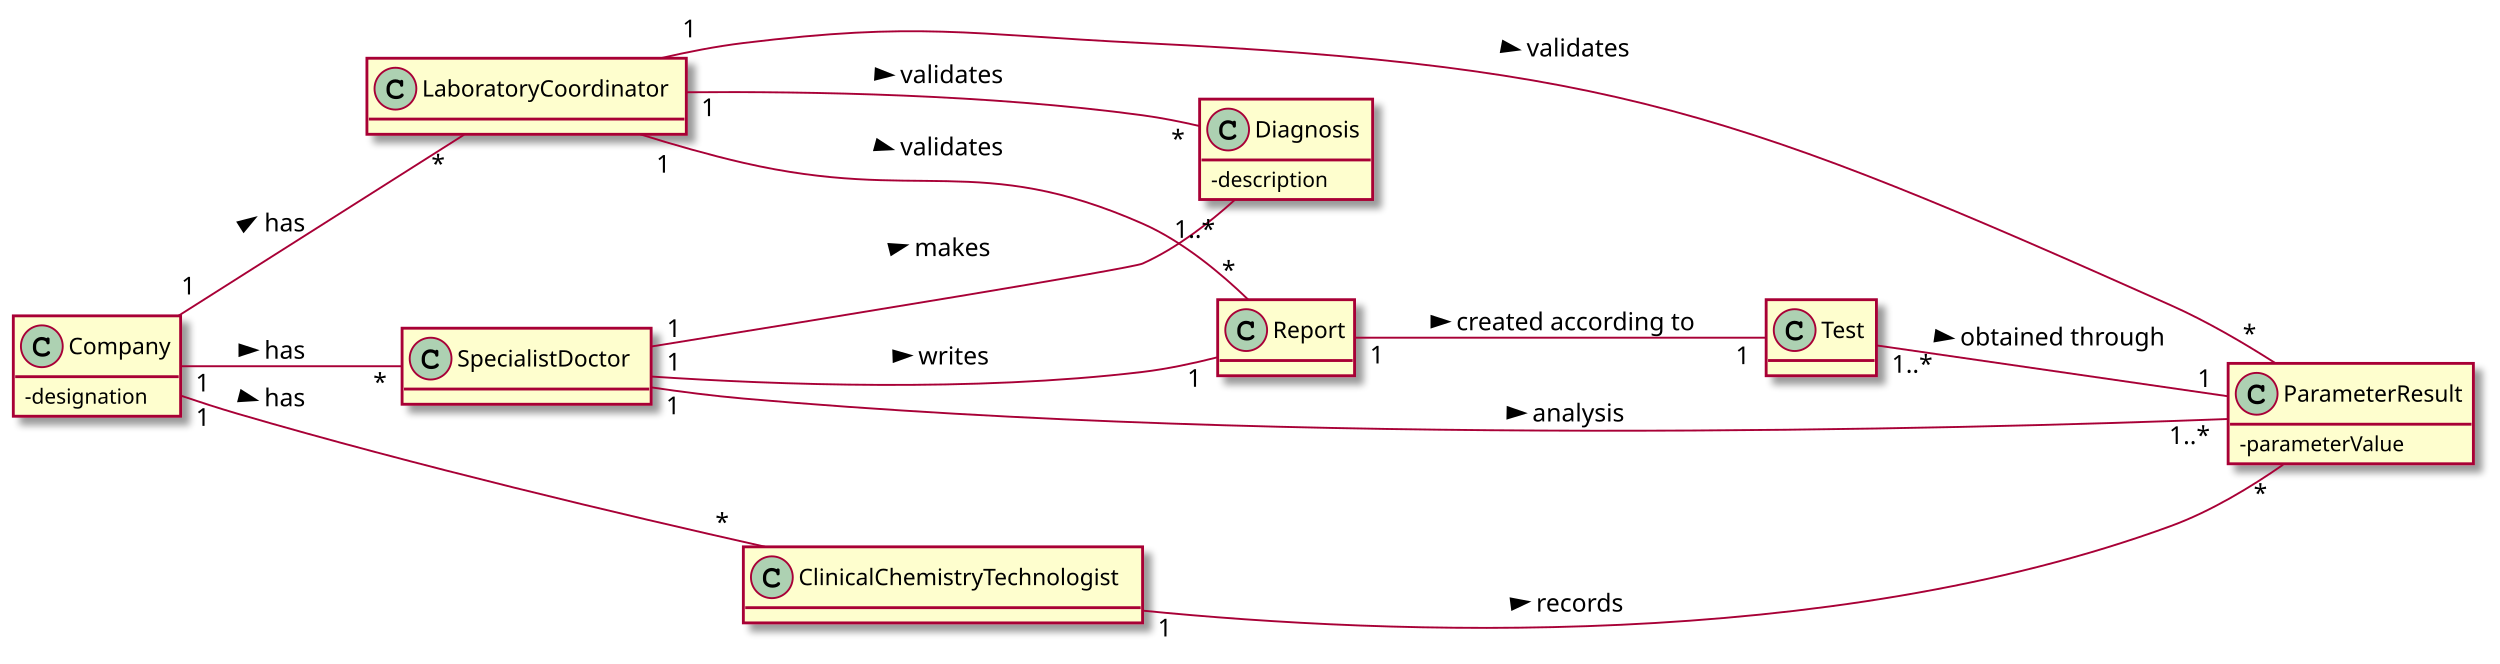
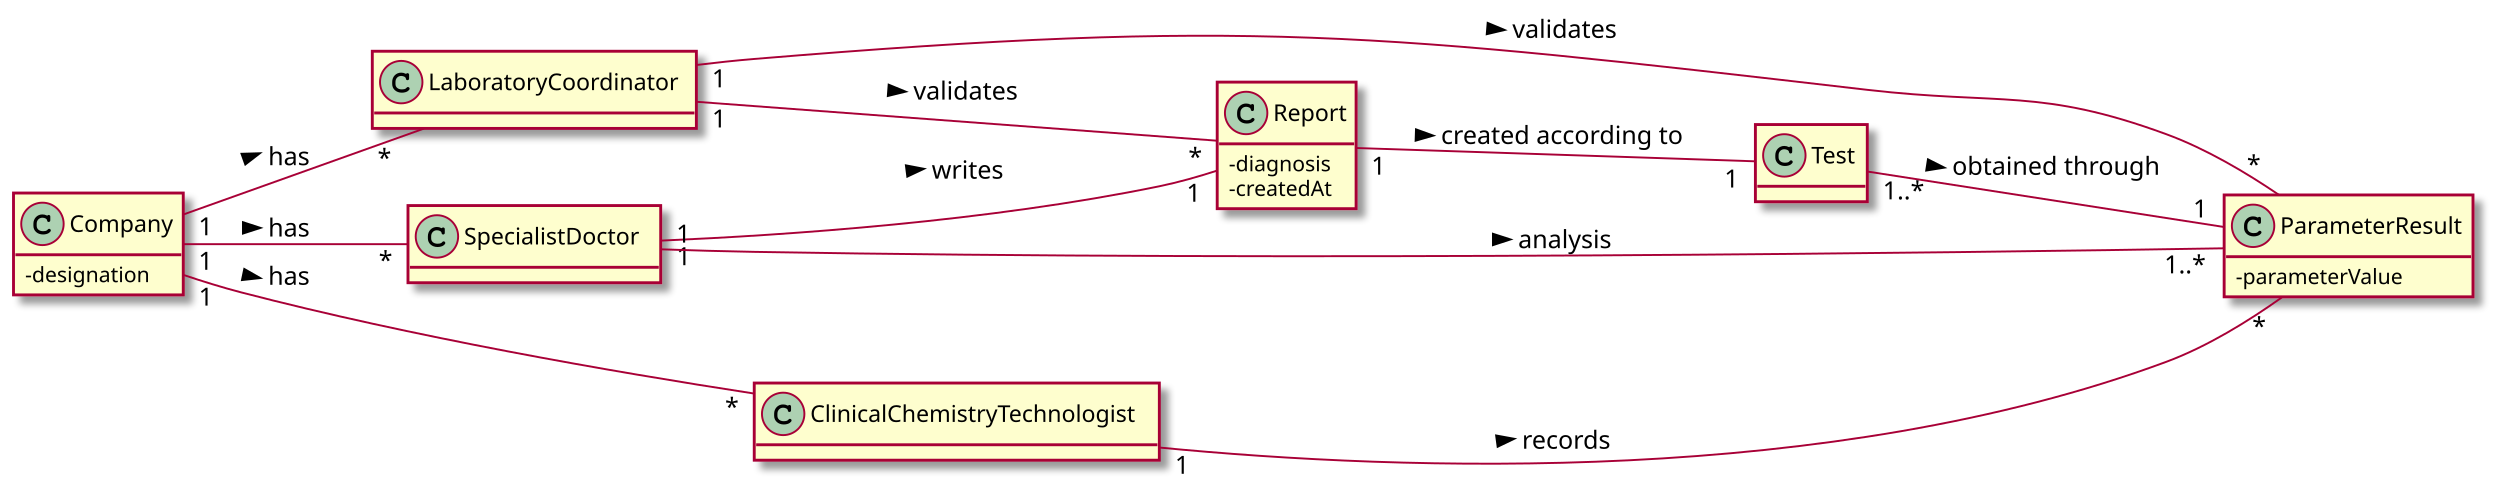
- <svg xmlns="http://www.w3.org/2000/svg" contentScriptType="application/ecmascript" contentStyleType="text/css" height="349px" preserveAspectRatio="none" style="width:1315px;height:349px;background:#FFFFFF;" version="1.1" viewBox="0 0 1315 349" width="1315px" zoomAndPan="magnify">
+ <svg xmlns="http://www.w3.org/2000/svg" contentScriptType="application/ecmascript" contentStyleType="text/css" height="259px" preserveAspectRatio="none" style="width:1296px;height:259px;background:#FFFFFF;" version="1.1" viewBox="0 0 1296 259" width="1296px" zoomAndPan="magnify">
  <defs>
-     <filter height="300%" id="fru148c1rot4i" width="300%" x="-1" y="-1">
+     <filter height="300%" id="f1akfwz79hf56h" width="300%" x="-1" y="-1">
      <feGaussianBlur result="blurOut" stdDeviation="2.0" />
      <feColorMatrix in="blurOut" result="blurOut2" type="matrix" values="0 0 0 0 0 0 0 0 0 0 0 0 0 0 0 0 0 0 .4 0" />
      <feOffset dx="4.0" dy="4.0" in="blurOut2" result="blurOut3" />
      <feBlend in="SourceGraphic" in2="blurOut3" mode="normal" />
    </filter>
  </defs>
  <g>
-     <rect codeLine="6" fill="#FEFECE" filter="url(#fru148c1rot4i)" height="52.805" id="Company" style="stroke:#A80036;stroke-width:1.5;" width="88" x="7" y="166.137" />
-     <ellipse cx="22" cy="182.137" fill="#ADD1B2" rx="11" ry="11" style="stroke:#A80036;stroke-width:1.0;" />
-     <path d="M24.344,177.809 C23.406,177.372 22.812,177.231 21.938,177.231 C19.312,177.231 17.312,179.309 17.312,182.028 L17.312,183.153 C17.312,185.731 19.422,187.622 22.312,187.622 C23.531,187.622 24.688,187.325 25.438,186.778 C26.016,186.372 26.344,185.919 26.344,185.528 C26.344,185.075 25.953,184.684 25.484,184.684 C25.266,184.684 25.062,184.762 24.875,184.95 C24.422,185.434 24.422,185.434 24.234,185.528 C23.812,185.794 23.125,185.919 22.359,185.919 C20.312,185.919 19.016,184.825 19.016,183.122 L19.016,182.028 C19.016,180.247 20.266,178.934 22,178.934 C22.578,178.934 23.188,179.091 23.656,179.341 C24.141,179.622 24.312,179.841 24.406,180.247 C24.469,180.653 24.5,180.778 24.641,180.903 C24.781,181.044 25.016,181.153 25.234,181.153 C25.5,181.153 25.766,181.012 25.938,180.794 C26.047,180.637 26.078,180.45 26.078,180.028 L26.078,178.606 C26.078,178.169 26.062,178.044 25.969,177.887 C25.812,177.622 25.531,177.481 25.234,177.481 C24.938,177.481 24.734,177.575 24.516,177.887 L24.344,177.809 Z " fill="#000000" />
-     <text fill="#000000" font-family="sans-serif" font-size="12" lengthAdjust="spacing" textLength="56" x="36" y="186.292">Company</text>
-     <line style="stroke:#A80036;stroke-width:1.5;" x1="8" x2="94" y1="198.137" y2="198.137" />
-     <text fill="#000000" font-family="sans-serif" font-size="11" lengthAdjust="spacing" textLength="70" x="13" y="212.348">-designation</text>
-     <rect codeLine="10" fill="#FEFECE" filter="url(#fru148c1rot4i)" height="40" id="LaboratoryCoordinator" style="stroke:#A80036;stroke-width:1.5;" width="168" x="193" y="30.637" />
-     <ellipse cx="208" cy="46.638" fill="#ADD1B2" rx="11" ry="11" style="stroke:#A80036;stroke-width:1.0;" />
-     <path d="M210.344,42.309 C209.406,41.872 208.812,41.731 207.938,41.731 C205.312,41.731 203.312,43.809 203.312,46.528 L203.312,47.653 C203.312,50.231 205.422,52.122 208.312,52.122 C209.531,52.122 210.688,51.825 211.438,51.278 C212.016,50.872 212.344,50.419 212.344,50.028 C212.344,49.575 211.953,49.184 211.484,49.184 C211.266,49.184 211.062,49.263 210.875,49.45 C210.422,49.934 210.422,49.934 210.234,50.028 C209.812,50.294 209.125,50.419 208.359,50.419 C206.312,50.419 205.016,49.325 205.016,47.622 L205.016,46.528 C205.016,44.747 206.266,43.434 208,43.434 C208.578,43.434 209.188,43.591 209.656,43.841 C210.141,44.122 210.312,44.341 210.406,44.747 C210.469,45.153 210.5,45.278 210.641,45.403 C210.781,45.544 211.016,45.653 211.234,45.653 C211.5,45.653 211.766,45.513 211.938,45.294 C212.047,45.138 212.078,44.95 212.078,44.528 L212.078,43.106 C212.078,42.669 212.062,42.544 211.969,42.388 C211.812,42.122 211.531,41.981 211.234,41.981 C210.938,41.981 210.734,42.075 210.516,42.388 L210.344,42.309 Z " fill="#000000" />
-     <text fill="#000000" font-family="sans-serif" font-size="12" lengthAdjust="spacing" textLength="136" x="222" y="50.792">LaboratoryCoordinator</text>
-     <line style="stroke:#A80036;stroke-width:1.5;" x1="194" x2="360" y1="62.638" y2="62.638" />
-     <rect codeLine="14" fill="#FEFECE" filter="url(#fru148c1rot4i)" height="40" id="Report" style="stroke:#A80036;stroke-width:1.5;" width="72" x="640.5" y="157.637" />
-     <ellipse cx="655.5" cy="173.637" fill="#ADD1B2" rx="11" ry="11" style="stroke:#A80036;stroke-width:1.0;" />
-     <path d="M657.844,169.309 C656.906,168.872 656.312,168.731 655.438,168.731 C652.812,168.731 650.812,170.809 650.812,173.528 L650.812,174.653 C650.812,177.231 652.922,179.122 655.812,179.122 C657.031,179.122 658.188,178.825 658.938,178.278 C659.516,177.872 659.844,177.419 659.844,177.028 C659.844,176.575 659.453,176.184 658.984,176.184 C658.766,176.184 658.562,176.262 658.375,176.45 C657.922,176.934 657.922,176.934 657.734,177.028 C657.312,177.294 656.625,177.419 655.859,177.419 C653.812,177.419 652.516,176.325 652.516,174.622 L652.516,173.528 C652.516,171.747 653.766,170.434 655.5,170.434 C656.078,170.434 656.688,170.591 657.156,170.841 C657.641,171.122 657.812,171.341 657.906,171.747 C657.969,172.153 658,172.278 658.141,172.403 C658.281,172.544 658.516,172.653 658.734,172.653 C659,172.653 659.266,172.512 659.438,172.294 C659.547,172.137 659.578,171.95 659.578,171.528 L659.578,170.106 C659.578,169.669 659.562,169.544 659.469,169.387 C659.312,169.122 659.031,168.981 658.734,168.981 C658.438,168.981 658.234,169.075 658.016,169.387 L657.844,169.309 Z " fill="#000000" />
-     <text fill="#000000" font-family="sans-serif" font-size="12" lengthAdjust="spacing" textLength="40" x="669.5" y="177.792">Report</text>
-     <line style="stroke:#A80036;stroke-width:1.5;" x1="641.5" x2="711.5" y1="189.637" y2="189.637" />
-     <rect codeLine="18" fill="#FEFECE" filter="url(#fru148c1rot4i)" height="40" id="SpecialistDoctor" style="stroke:#A80036;stroke-width:1.5;" width="131" x="211.5" y="172.637" />
-     <ellipse cx="226.5" cy="188.637" fill="#ADD1B2" rx="11" ry="11" style="stroke:#A80036;stroke-width:1.0;" />
-     <path d="M228.844,184.309 C227.906,183.872 227.312,183.731 226.438,183.731 C223.812,183.731 221.812,185.809 221.812,188.528 L221.812,189.653 C221.812,192.231 223.922,194.122 226.812,194.122 C228.031,194.122 229.188,193.825 229.938,193.278 C230.516,192.872 230.844,192.419 230.844,192.028 C230.844,191.575 230.453,191.184 229.984,191.184 C229.766,191.184 229.562,191.262 229.375,191.45 C228.922,191.934 228.922,191.934 228.734,192.028 C228.312,192.294 227.625,192.419 226.859,192.419 C224.812,192.419 223.516,191.325 223.516,189.622 L223.516,188.528 C223.516,186.747 224.766,185.434 226.5,185.434 C227.078,185.434 227.688,185.591 228.156,185.841 C228.641,186.122 228.812,186.341 228.906,186.747 C228.969,187.153 229,187.278 229.141,187.403 C229.281,187.544 229.516,187.653 229.734,187.653 C230,187.653 230.266,187.512 230.438,187.294 C230.547,187.137 230.578,186.95 230.578,186.528 L230.578,185.106 C230.578,184.669 230.562,184.544 230.469,184.387 C230.312,184.122 230.031,183.981 229.734,183.981 C229.438,183.981 229.234,184.075 229.016,184.387 L228.844,184.309 Z " fill="#000000" />
-     <text fill="#000000" font-family="sans-serif" font-size="12" lengthAdjust="spacing" textLength="99" x="240.5" y="192.792">SpecialistDoctor</text>
-     <line style="stroke:#A80036;stroke-width:1.5;" x1="212.5" x2="341.5" y1="204.637" y2="204.637" />
-     <rect codeLine="22" fill="#FEFECE" filter="url(#fru148c1rot4i)" height="52.805" id="Diagnosis" style="stroke:#A80036;stroke-width:1.5;" width="91" x="631" y="52.138" />
-     <ellipse cx="646" cy="68.138" fill="#ADD1B2" rx="11" ry="11" style="stroke:#A80036;stroke-width:1.0;" />
-     <path d="M648.344,63.809 C647.406,63.372 646.812,63.231 645.938,63.231 C643.312,63.231 641.312,65.309 641.312,68.028 L641.312,69.153 C641.312,71.731 643.422,73.622 646.312,73.622 C647.531,73.622 648.688,73.325 649.438,72.778 C650.016,72.372 650.344,71.919 650.344,71.528 C650.344,71.075 649.953,70.684 649.484,70.684 C649.266,70.684 649.062,70.763 648.875,70.95 C648.422,71.434 648.422,71.434 648.234,71.528 C647.812,71.794 647.125,71.919 646.359,71.919 C644.312,71.919 643.016,70.825 643.016,69.122 L643.016,68.028 C643.016,66.247 644.266,64.934 646,64.934 C646.578,64.934 647.188,65.091 647.656,65.341 C648.141,65.622 648.312,65.841 648.406,66.247 C648.469,66.653 648.5,66.778 648.641,66.903 C648.781,67.044 649.016,67.153 649.234,67.153 C649.5,67.153 649.766,67.013 649.938,66.794 C650.047,66.638 650.078,66.45 650.078,66.028 L650.078,64.606 C650.078,64.169 650.062,64.044 649.969,63.888 C649.812,63.622 649.531,63.481 649.234,63.481 C648.938,63.481 648.734,63.575 648.516,63.888 L648.344,63.809 Z " fill="#000000" />
-     <text fill="#000000" font-family="sans-serif" font-size="12" lengthAdjust="spacing" textLength="59" x="660" y="72.292">Diagnosis</text>
-     <line style="stroke:#A80036;stroke-width:1.5;" x1="632" x2="721" y1="84.138" y2="84.138" />
-     <text fill="#000000" font-family="sans-serif" font-size="11" lengthAdjust="spacing" textLength="66" x="637" y="98.348">-description</text>
-     <rect codeLine="26" fill="#FEFECE" filter="url(#fru148c1rot4i)" height="52.805" id="ParameterResult" style="stroke:#A80036;stroke-width:1.5;" width="129" x="1172" y="191.137" />
-     <ellipse cx="1187" cy="207.137" fill="#ADD1B2" rx="11" ry="11" style="stroke:#A80036;stroke-width:1.0;" />
-     <path d="M1189.344,202.809 C1188.406,202.372 1187.812,202.231 1186.938,202.231 C1184.312,202.231 1182.312,204.309 1182.312,207.028 L1182.312,208.153 C1182.312,210.731 1184.422,212.622 1187.312,212.622 C1188.531,212.622 1189.688,212.325 1190.438,211.778 C1191.016,211.372 1191.344,210.919 1191.344,210.528 C1191.344,210.075 1190.953,209.684 1190.484,209.684 C1190.266,209.684 1190.062,209.762 1189.875,209.95 C1189.422,210.434 1189.422,210.434 1189.234,210.528 C1188.812,210.794 1188.125,210.919 1187.359,210.919 C1185.312,210.919 1184.016,209.825 1184.016,208.122 L1184.016,207.028 C1184.016,205.247 1185.266,203.934 1187,203.934 C1187.578,203.934 1188.188,204.091 1188.656,204.341 C1189.141,204.622 1189.312,204.841 1189.406,205.247 C1189.469,205.653 1189.5,205.778 1189.641,205.903 C1189.781,206.044 1190.016,206.153 1190.234,206.153 C1190.5,206.153 1190.766,206.012 1190.938,205.794 C1191.047,205.637 1191.078,205.45 1191.078,205.028 L1191.078,203.606 C1191.078,203.169 1191.062,203.044 1190.969,202.887 C1190.812,202.622 1190.531,202.481 1190.234,202.481 C1189.938,202.481 1189.734,202.575 1189.516,202.887 L1189.344,202.809 Z " fill="#000000" />
-     <text fill="#000000" font-family="sans-serif" font-size="12" lengthAdjust="spacing" textLength="97" x="1201" y="211.292">ParameterResult</text>
-     <line style="stroke:#A80036;stroke-width:1.5;" x1="1173" x2="1300" y1="223.137" y2="223.137" />
-     <text fill="#000000" font-family="sans-serif" font-size="11" lengthAdjust="spacing" textLength="97" x="1178" y="237.348">-parameterValue</text>
-     <rect codeLine="31" fill="#FEFECE" filter="url(#fru148c1rot4i)" height="40" id="ClinicalChemistryTechnologist" style="stroke:#A80036;stroke-width:1.5;" width="210" x="391" y="287.637" />
-     <ellipse cx="406" cy="303.637" fill="#ADD1B2" rx="11" ry="11" style="stroke:#A80036;stroke-width:1.0;" />
-     <path d="M408.344,299.309 C407.406,298.871 406.812,298.731 405.938,298.731 C403.312,298.731 401.312,300.809 401.312,303.528 L401.312,304.653 C401.312,307.231 403.422,309.121 406.312,309.121 C407.531,309.121 408.688,308.825 409.438,308.278 C410.016,307.871 410.344,307.418 410.344,307.028 C410.344,306.575 409.953,306.184 409.484,306.184 C409.266,306.184 409.062,306.262 408.875,306.45 C408.422,306.934 408.422,306.934 408.234,307.028 C407.812,307.293 407.125,307.418 406.359,307.418 C404.312,307.418 403.016,306.325 403.016,304.621 L403.016,303.528 C403.016,301.746 404.266,300.434 406,300.434 C406.578,300.434 407.188,300.59 407.656,300.84 C408.141,301.121 408.312,301.34 408.406,301.746 C408.469,302.153 408.5,302.278 408.641,302.403 C408.781,302.543 409.016,302.653 409.234,302.653 C409.5,302.653 409.766,302.512 409.938,302.293 C410.047,302.137 410.078,301.95 410.078,301.528 L410.078,300.106 C410.078,299.668 410.062,299.543 409.969,299.387 C409.812,299.121 409.531,298.981 409.234,298.981 C408.938,298.981 408.734,299.075 408.516,299.387 L408.344,299.309 Z " fill="#000000" />
-     <text fill="#000000" font-family="sans-serif" font-size="12" lengthAdjust="spacing" textLength="178" x="420" y="307.791">ClinicalChemistryTechnologist</text>
-     <line style="stroke:#A80036;stroke-width:1.5;" x1="392" x2="600" y1="319.637" y2="319.637" />
-     <rect codeLine="35" fill="#FEFECE" filter="url(#fru148c1rot4i)" height="40" id="Test" style="stroke:#A80036;stroke-width:1.5;" width="58" x="929" y="157.637" />
-     <ellipse cx="944" cy="173.637" fill="#ADD1B2" rx="11" ry="11" style="stroke:#A80036;stroke-width:1.0;" />
-     <path d="M946.344,169.309 C945.406,168.872 944.812,168.731 943.938,168.731 C941.312,168.731 939.312,170.809 939.312,173.528 L939.312,174.653 C939.312,177.231 941.422,179.122 944.312,179.122 C945.531,179.122 946.688,178.825 947.438,178.278 C948.016,177.872 948.344,177.419 948.344,177.028 C948.344,176.575 947.953,176.184 947.484,176.184 C947.266,176.184 947.062,176.262 946.875,176.45 C946.422,176.934 946.422,176.934 946.234,177.028 C945.812,177.294 945.125,177.419 944.359,177.419 C942.312,177.419 941.016,176.325 941.016,174.622 L941.016,173.528 C941.016,171.747 942.266,170.434 944,170.434 C944.578,170.434 945.188,170.591 945.656,170.841 C946.141,171.122 946.312,171.341 946.406,171.747 C946.469,172.153 946.5,172.278 946.641,172.403 C946.781,172.544 947.016,172.653 947.234,172.653 C947.5,172.653 947.766,172.512 947.938,172.294 C948.047,172.137 948.078,171.95 948.078,171.528 L948.078,170.106 C948.078,169.669 948.062,169.544 947.969,169.387 C947.812,169.122 947.531,168.981 947.234,168.981 C946.938,168.981 946.734,169.075 946.516,169.387 L946.344,169.309 Z " fill="#000000" />
-     <text fill="#000000" font-family="sans-serif" font-size="12" lengthAdjust="spacing" textLength="26" x="958" y="177.792">Test</text>
-     <line style="stroke:#A80036;stroke-width:1.5;" x1="930" x2="986" y1="189.637" y2="189.637" />
-     <path codeLine="41" d="M93.87,166.095 C137.43,138.481 204.673,95.853 244.111,70.853 " fill="none" id="Company-LaboratoryCoordinator" style="stroke:#A80036;stroke-width:1.0;" />
-     <polygon fill="#000000" points="134.223,114.527,125.01,116.888,128.157,121.852,134.223,114.527" style="stroke:#000000;stroke-width:1.0;" />
-     <text fill="#000000" font-family="sans-serif" font-size="13" lengthAdjust="spacing" textLength="23" x="139" y="121.704">has</text>
-     <text fill="#000000" font-family="sans-serif" font-size="13" lengthAdjust="spacing" textLength="8" x="95.344" y="154.903">1</text>
-     <text fill="#000000" font-family="sans-serif" font-size="13" lengthAdjust="spacing" textLength="7" x="226.877" y="90.733">*</text>
-     <path codeLine="42" d="M95.189,192.637 C128.117,192.637 173.999,192.637 211.304,192.637 " fill="none" id="Company-SpecialistDoctor" style="stroke:#A80036;stroke-width:1.0;" />
-     <polygon fill="#000000" points="135,184.204,125.955,181.265,125.955,187.143,135,184.204" style="stroke:#000000;stroke-width:1.0;" />
-     <text fill="#000000" font-family="sans-serif" font-size="13" lengthAdjust="spacing" textLength="23" x="139" y="188.704">has</text>
-     <text fill="#000000" font-family="sans-serif" font-size="13" lengthAdjust="spacing" textLength="8" x="102.87" y="205.926">1</text>
-     <text fill="#000000" font-family="sans-serif" font-size="13" lengthAdjust="spacing" textLength="7" x="196.303" y="205.579">*</text>
-     <path codeLine="43" d="M95.025,208.101 C104.824,211.418 115.228,214.781 125,217.637 C218.597,244.986 327.169,270.697 402.387,287.579 " fill="none" id="Company-ClinicalChemistryTechnologist" style="stroke:#A80036;stroke-width:1.0;" />
-     <polygon fill="#000000" points="134.841,210.456,126.82,205.346,125.348,211.036,134.841,210.456" style="stroke:#000000;stroke-width:1.0;" />
-     <text fill="#000000" font-family="sans-serif" font-size="13" lengthAdjust="spacing" textLength="23" x="139" y="213.704">has</text>
-     <text fill="#000000" font-family="sans-serif" font-size="13" lengthAdjust="spacing" textLength="8" x="102.979" y="223.998">1</text>
-     <text fill="#000000" font-family="sans-serif" font-size="13" lengthAdjust="spacing" textLength="7" x="376.268" y="279.233">*</text>
-     <path codeLine="44" d="M342.612,198.062 C408.006,202.423 511.904,206.248 601,195.637 C613.949,194.095 627.901,191.095 640.191,187.982 " fill="none" id="SpecialistDoctor-Report" style="stroke:#A80036;stroke-width:1.0;" />
-     <polygon fill="#000000" points="478.997,187.035,469.858,184.404,470.057,190.278,478.997,187.035" style="stroke:#000000;stroke-width:1.0;" />
-     <text fill="#000000" font-family="sans-serif" font-size="13" lengthAdjust="spacing" textLength="39" x="483" y="191.704">writes</text>
-     <text fill="#000000" font-family="sans-serif" font-size="13" lengthAdjust="spacing" textLength="8" x="350.661" y="194.897">1</text>
-     <text fill="#000000" font-family="sans-serif" font-size="13" lengthAdjust="spacing" textLength="8" x="624.507" y="203.463">1</text>
-     <path codeLine="45" d="M342.648,182.25 C435.216,167.317 595.116,141.278 601,138.637 C618.879,130.613 636.104,117.24 649.48,105.151 " fill="none" id="SpecialistDoctor-Diagnosis" style="stroke:#A80036;stroke-width:1.0;" />
-     <polygon fill="#000000" points="476.849,128.985,467.361,128.339,468.793,134.04,476.849,128.985" style="stroke:#000000;stroke-width:1.0;" />
-     <text fill="#000000" font-family="sans-serif" font-size="13" lengthAdjust="spacing" textLength="43" x="481" y="134.704">makes</text>
-     <text fill="#000000" font-family="sans-serif" font-size="13" lengthAdjust="spacing" textLength="8" x="350.701" y="177.257">1</text>
-     <text fill="#000000" font-family="sans-serif" font-size="13" lengthAdjust="spacing" textLength="23" x="617.572" y="125.122">1..*</text>
-     <path codeLine="46" d="M342.67,203.78 C358.437,206.105 375.288,208.264 391,209.637 C681.669,235.036 1030.74,225.781 1171.77,220.401 " fill="none" id="SpecialistDoctor-ParameterResult" style="stroke:#A80036;stroke-width:1.0;" />
-     <polygon fill="#000000" points="801.999,217.304,793.015,214.185,792.897,220.061,801.999,217.304" style="stroke:#000000;stroke-width:1.0;" />
-     <text fill="#000000" font-family="sans-serif" font-size="13" lengthAdjust="spacing" textLength="52" x="806" y="221.704">analysis</text>
-     <text fill="#000000" font-family="sans-serif" font-size="13" lengthAdjust="spacing" textLength="8" x="350.29" y="217.893">1</text>
-     <text fill="#000000" font-family="sans-serif" font-size="13" lengthAdjust="spacing" textLength="23" x="1140.909" y="233.544">1..*</text>
-     <path codeLine="47" d="M361.032,48.525 C426.502,47.986 519.963,49.712 601,60.638 C610.758,61.953 621.1,64.011 630.873,66.275 " fill="none" id="LaboratoryCoordinator-Diagnosis" style="stroke:#A80036;stroke-width:1.0;" />
-     <polygon fill="#000000" points="469.489,39.532,460.656,36.006,460.271,41.871,469.489,39.532" style="stroke:#000000;stroke-width:1.0;" />
-     <text fill="#000000" font-family="sans-serif" font-size="13" lengthAdjust="spacing" textLength="58" x="473.5" y="43.704">validates</text>
-     <text fill="#000000" font-family="sans-serif" font-size="13" lengthAdjust="spacing" textLength="8" x="368.872" y="61.077">1</text>
-     <text fill="#000000" font-family="sans-serif" font-size="13" lengthAdjust="spacing" textLength="7" x="616.043" y="77.593">*</text>
-     <path codeLine="48" d="M336.78,70.663 C354.1,76.067 373.186,81.546 391,85.638 C483.014,106.773 514.588,79.606 601,117.638 C622.28,127.004 642.566,144.07 656.581,157.613 " fill="none" id="LaboratoryCoordinator-Report" style="stroke:#A80036;stroke-width:1.0;" />
-     <polygon fill="#000000" points="469.325,78.516,461.368,73.307,459.826,78.979,469.325,78.516" style="stroke:#000000;stroke-width:1.0;" />
-     <text fill="#000000" font-family="sans-serif" font-size="13" lengthAdjust="spacing" textLength="58" x="473.5" y="81.704">validates</text>
-     <text fill="#000000" font-family="sans-serif" font-size="13" lengthAdjust="spacing" textLength="8" x="345.165" y="90.836">1</text>
-     <text fill="#000000" font-family="sans-serif" font-size="13" lengthAdjust="spacing" textLength="7" x="642.702" y="146.613">*</text>
-     <path codeLine="49" d="M347.429,30.628 C361.721,27.303 376.756,24.375 391,22.637 C483.646,11.329 507.781,18.026 601,22.637 C848.841,34.897 915.368,59.575 1142,160.637 C1160.75,169 1180.32,180.451 1196.68,190.897 " fill="none" id="LaboratoryCoordinator-ParameterResult" style="stroke:#A80036;stroke-width:1.0;" />
-     <polygon fill="#000000" points="798.913,26.131,790.57,21.566,789.48,27.342,798.913,26.131" style="stroke:#000000;stroke-width:1.0;" />
-     <text fill="#000000" font-family="sans-serif" font-size="13" lengthAdjust="spacing" textLength="58" x="803" y="29.704">validates</text>
-     <text fill="#000000" font-family="sans-serif" font-size="13" lengthAdjust="spacing" textLength="8" x="358.942" y="19.633">1</text>
-     <text fill="#000000" font-family="sans-serif" font-size="13" lengthAdjust="spacing" textLength="7" x="1179.662" y="180.083">*</text>
-     <path codeLine="50" d="M601.275,321.228 C732.008,334.137 960.928,342.932 1142,276.637 C1162.91,268.982 1184.07,256.151 1200.95,244.405 " fill="none" id="ClinicalChemistryTechnologist-ParameterResult" style="stroke:#A80036;stroke-width:1.0;" />
-     <polygon fill="#000000" points="803.96,316.568,794.614,314.802,795.361,320.633,803.96,316.568" style="stroke:#000000;stroke-width:1.0;" />
-     <text fill="#000000" font-family="sans-serif" font-size="13" lengthAdjust="spacing" textLength="48" x="808" y="321.704">records</text>
-     <text fill="#000000" font-family="sans-serif" font-size="13" lengthAdjust="spacing" textLength="8" x="608.958" y="334.782">1</text>
-     <text fill="#000000" font-family="sans-serif" font-size="13" lengthAdjust="spacing" textLength="7" x="1185.408" y="264.004">*</text>
-     <path codeLine="51" d="M987.034,181.692 C1030.08,187.919 1113.56,199.996 1171.83,208.425 " fill="none" id="Test-ParameterResult" style="stroke:#A80036;stroke-width:1.0;" />
-     <polygon fill="#000000" points="1026.948,177.92,1018.417,173.716,1017.576,179.533,1026.948,177.92" style="stroke:#000000;stroke-width:1.0;" />
-     <text fill="#000000" font-family="sans-serif" font-size="13" lengthAdjust="spacing" textLength="110" x="1031" y="181.704">obtained through</text>
-     <text fill="#000000" font-family="sans-serif" font-size="13" lengthAdjust="spacing" textLength="23" x="995.014" y="196.047">1..*</text>
-     <text fill="#000000" font-family="sans-serif" font-size="13" lengthAdjust="spacing" textLength="8" x="1155.89" y="203.579">1</text>
-     <path codeLine="52" d="M712.616,177.637 C768.77,177.637 877.663,177.637 928.971,177.637 " fill="none" id="Report-Test" style="stroke:#A80036;stroke-width:1.0;" />
-     <polygon fill="#000000" points="762,169.204,752.955,166.265,752.955,172.143,762,169.204" style="stroke:#000000;stroke-width:1.0;" />
-     <text fill="#000000" font-family="sans-serif" font-size="13" lengthAdjust="spacing" textLength="132" x="766" y="173.704">created according to</text>
-     <text fill="#000000" font-family="sans-serif" font-size="13" lengthAdjust="spacing" textLength="8" x="720.514" y="191.194">1</text>
-     <text fill="#000000" font-family="sans-serif" font-size="13" lengthAdjust="spacing" textLength="8" x="912.92" y="191.549">1</text>
+     <rect codeLine="6" fill="#FEFECE" filter="url(#f1akfwz79hf56h)" height="52.805" id="Company" style="stroke:#A80036;stroke-width:1.5;" width="88" x="7" y="100.066" />
+     <ellipse cx="22" cy="116.066" fill="#ADD1B2" rx="11" ry="11" style="stroke:#A80036;stroke-width:1.0;" />
+     <path d="M24.344,111.738 C23.406,111.3 22.812,111.16 21.938,111.16 C19.312,111.16 17.312,113.238 17.312,115.957 L17.312,117.082 C17.312,119.66 19.422,121.55 22.312,121.55 C23.531,121.55 24.688,121.253 25.438,120.707 C26.016,120.3 26.344,119.847 26.344,119.457 C26.344,119.003 25.953,118.613 25.484,118.613 C25.266,118.613 25.062,118.691 24.875,118.878 C24.422,119.363 24.422,119.363 24.234,119.457 C23.812,119.722 23.125,119.847 22.359,119.847 C20.312,119.847 19.016,118.753 19.016,117.05 L19.016,115.957 C19.016,114.175 20.266,112.863 22,112.863 C22.578,112.863 23.188,113.019 23.656,113.269 C24.141,113.55 24.312,113.769 24.406,114.175 C24.469,114.582 24.5,114.707 24.641,114.832 C24.781,114.972 25.016,115.082 25.234,115.082 C25.5,115.082 25.766,114.941 25.938,114.722 C26.047,114.566 26.078,114.378 26.078,113.957 L26.078,112.535 C26.078,112.097 26.062,111.972 25.969,111.816 C25.812,111.55 25.531,111.41 25.234,111.41 C24.938,111.41 24.734,111.503 24.516,111.816 L24.344,111.738 Z " fill="#000000" />
+     <text fill="#000000" font-family="sans-serif" font-size="12" lengthAdjust="spacing" textLength="56" x="36" y="120.22">Company</text>
+     <line style="stroke:#A80036;stroke-width:1.5;" x1="8" x2="94" y1="132.066" y2="132.066" />
+     <text fill="#000000" font-family="sans-serif" font-size="11" lengthAdjust="spacing" textLength="70" x="13" y="146.276">-designation</text>
+     <rect codeLine="10" fill="#FEFECE" filter="url(#f1akfwz79hf56h)" height="40" id="LaboratoryCoordinator" style="stroke:#A80036;stroke-width:1.5;" width="168" x="193" y="26.566" />
+     <ellipse cx="208" cy="42.566" fill="#ADD1B2" rx="11" ry="11" style="stroke:#A80036;stroke-width:1.0;" />
+     <path d="M210.344,38.238 C209.406,37.8 208.812,37.66 207.938,37.66 C205.312,37.66 203.312,39.738 203.312,42.456 L203.312,43.581 C203.312,46.16 205.422,48.05 208.312,48.05 C209.531,48.05 210.688,47.753 211.438,47.206 C212.016,46.8 212.344,46.347 212.344,45.956 C212.344,45.503 211.953,45.113 211.484,45.113 C211.266,45.113 211.062,45.191 210.875,45.378 C210.422,45.863 210.422,45.863 210.234,45.956 C209.812,46.222 209.125,46.347 208.359,46.347 C206.312,46.347 205.016,45.253 205.016,43.55 L205.016,42.456 C205.016,40.675 206.266,39.363 208,39.363 C208.578,39.363 209.188,39.519 209.656,39.769 C210.141,40.05 210.312,40.269 210.406,40.675 C210.469,41.081 210.5,41.206 210.641,41.331 C210.781,41.472 211.016,41.581 211.234,41.581 C211.5,41.581 211.766,41.441 211.938,41.222 C212.047,41.066 212.078,40.878 212.078,40.456 L212.078,39.035 C212.078,38.597 212.062,38.472 211.969,38.316 C211.812,38.05 211.531,37.91 211.234,37.91 C210.938,37.91 210.734,38.003 210.516,38.316 L210.344,38.238 Z " fill="#000000" />
+     <text fill="#000000" font-family="sans-serif" font-size="12" lengthAdjust="spacing" textLength="136" x="222" y="46.72">LaboratoryCoordinator</text>
+     <line style="stroke:#A80036;stroke-width:1.5;" x1="194" x2="360" y1="58.566" y2="58.566" />
+     <rect codeLine="14" fill="#FEFECE" filter="url(#f1akfwz79hf56h)" height="65.609" id="Report" style="stroke:#A80036;stroke-width:1.5;" width="72" x="631" y="42.566" />
+     <ellipse cx="646" cy="58.566" fill="#ADD1B2" rx="11" ry="11" style="stroke:#A80036;stroke-width:1.0;" />
+     <path d="M648.344,54.238 C647.406,53.8 646.812,53.66 645.938,53.66 C643.312,53.66 641.312,55.738 641.312,58.456 L641.312,59.581 C641.312,62.16 643.422,64.05 646.312,64.05 C647.531,64.05 648.688,63.753 649.438,63.206 C650.016,62.8 650.344,62.347 650.344,61.956 C650.344,61.503 649.953,61.113 649.484,61.113 C649.266,61.113 649.062,61.191 648.875,61.378 C648.422,61.863 648.422,61.863 648.234,61.956 C647.812,62.222 647.125,62.347 646.359,62.347 C644.312,62.347 643.016,61.253 643.016,59.55 L643.016,58.456 C643.016,56.675 644.266,55.363 646,55.363 C646.578,55.363 647.188,55.519 647.656,55.769 C648.141,56.05 648.312,56.269 648.406,56.675 C648.469,57.081 648.5,57.206 648.641,57.331 C648.781,57.472 649.016,57.581 649.234,57.581 C649.5,57.581 649.766,57.441 649.938,57.222 C650.047,57.066 650.078,56.878 650.078,56.456 L650.078,55.035 C650.078,54.597 650.062,54.472 649.969,54.316 C649.812,54.05 649.531,53.91 649.234,53.91 C648.938,53.91 648.734,54.003 648.516,54.316 L648.344,54.238 Z " fill="#000000" />
+     <text fill="#000000" font-family="sans-serif" font-size="12" lengthAdjust="spacing" textLength="40" x="660" y="62.72">Report</text>
+     <line style="stroke:#A80036;stroke-width:1.5;" x1="632" x2="702" y1="74.566" y2="74.566" />
+     <text fill="#000000" font-family="sans-serif" font-size="11" lengthAdjust="spacing" textLength="57" x="637" y="88.776">-diagnosis</text>
+     <text fill="#000000" font-family="sans-serif" font-size="11" lengthAdjust="spacing" textLength="60" x="637" y="101.581">-createdAt</text>
+     <rect codeLine="19" fill="#FEFECE" filter="url(#f1akfwz79hf56h)" height="40" id="SpecialistDoctor" style="stroke:#A80036;stroke-width:1.5;" width="131" x="211.5" y="106.566" />
+     <ellipse cx="226.5" cy="122.566" fill="#ADD1B2" rx="11" ry="11" style="stroke:#A80036;stroke-width:1.0;" />
+     <path d="M228.844,118.238 C227.906,117.8 227.312,117.66 226.438,117.66 C223.812,117.66 221.812,119.738 221.812,122.457 L221.812,123.582 C221.812,126.16 223.922,128.05 226.812,128.05 C228.031,128.05 229.188,127.753 229.938,127.207 C230.516,126.8 230.844,126.347 230.844,125.957 C230.844,125.503 230.453,125.113 229.984,125.113 C229.766,125.113 229.562,125.191 229.375,125.378 C228.922,125.863 228.922,125.863 228.734,125.957 C228.312,126.222 227.625,126.347 226.859,126.347 C224.812,126.347 223.516,125.253 223.516,123.55 L223.516,122.457 C223.516,120.675 224.766,119.363 226.5,119.363 C227.078,119.363 227.688,119.519 228.156,119.769 C228.641,120.05 228.812,120.269 228.906,120.675 C228.969,121.082 229,121.207 229.141,121.332 C229.281,121.472 229.516,121.582 229.734,121.582 C230,121.582 230.266,121.441 230.438,121.222 C230.547,121.066 230.578,120.878 230.578,120.457 L230.578,119.035 C230.578,118.597 230.562,118.472 230.469,118.316 C230.312,118.05 230.031,117.91 229.734,117.91 C229.438,117.91 229.234,118.003 229.016,118.316 L228.844,118.238 Z " fill="#000000" />
+     <text fill="#000000" font-family="sans-serif" font-size="12" lengthAdjust="spacing" textLength="99" x="240.5" y="126.72">SpecialistDoctor</text>
+     <line style="stroke:#A80036;stroke-width:1.5;" x1="212.5" x2="341.5" y1="138.566" y2="138.566" />
+     <rect codeLine="23" fill="#FEFECE" filter="url(#f1akfwz79hf56h)" height="52.805" id="ParameterResult" style="stroke:#A80036;stroke-width:1.5;" width="129" x="1153" y="101.066" />
+     <ellipse cx="1168" cy="117.066" fill="#ADD1B2" rx="11" ry="11" style="stroke:#A80036;stroke-width:1.0;" />
+     <path d="M1170.344,112.738 C1169.406,112.3 1168.812,112.16 1167.938,112.16 C1165.312,112.16 1163.312,114.238 1163.312,116.957 L1163.312,118.082 C1163.312,120.66 1165.422,122.55 1168.312,122.55 C1169.531,122.55 1170.688,122.253 1171.438,121.707 C1172.016,121.3 1172.344,120.847 1172.344,120.457 C1172.344,120.003 1171.953,119.613 1171.484,119.613 C1171.266,119.613 1171.062,119.691 1170.875,119.878 C1170.422,120.363 1170.422,120.363 1170.234,120.457 C1169.812,120.722 1169.125,120.847 1168.359,120.847 C1166.312,120.847 1165.016,119.753 1165.016,118.05 L1165.016,116.957 C1165.016,115.175 1166.266,113.863 1168,113.863 C1168.578,113.863 1169.188,114.019 1169.656,114.269 C1170.141,114.55 1170.312,114.769 1170.406,115.175 C1170.469,115.582 1170.5,115.707 1170.641,115.832 C1170.781,115.972 1171.016,116.082 1171.234,116.082 C1171.5,116.082 1171.766,115.941 1171.938,115.722 C1172.047,115.566 1172.078,115.378 1172.078,114.957 L1172.078,113.535 C1172.078,113.097 1172.062,112.972 1171.969,112.816 C1171.812,112.55 1171.531,112.41 1171.234,112.41 C1170.938,112.41 1170.734,112.503 1170.516,112.816 L1170.344,112.738 Z " fill="#000000" />
+     <text fill="#000000" font-family="sans-serif" font-size="12" lengthAdjust="spacing" textLength="97" x="1182" y="121.22">ParameterResult</text>
+     <line style="stroke:#A80036;stroke-width:1.5;" x1="1154" x2="1281" y1="133.066" y2="133.066" />
+     <text fill="#000000" font-family="sans-serif" font-size="11" lengthAdjust="spacing" textLength="97" x="1159" y="147.276">-parameterValue</text>
+     <rect codeLine="28" fill="#FEFECE" filter="url(#f1akfwz79hf56h)" height="40" id="ClinicalChemistryTechnologist" style="stroke:#A80036;stroke-width:1.5;" width="210" x="391" y="198.565" />
+     <ellipse cx="406" cy="214.565" fill="#ADD1B2" rx="11" ry="11" style="stroke:#A80036;stroke-width:1.0;" />
+     <path d="M408.344,210.237 C407.406,209.8 406.812,209.659 405.938,209.659 C403.312,209.659 401.312,211.737 401.312,214.456 L401.312,215.581 C401.312,218.159 403.422,220.05 406.312,220.05 C407.531,220.05 408.688,219.753 409.438,219.206 C410.016,218.8 410.344,218.347 410.344,217.956 C410.344,217.503 409.953,217.112 409.484,217.112 C409.266,217.112 409.062,217.19 408.875,217.378 C408.422,217.862 408.422,217.862 408.234,217.956 C407.812,218.222 407.125,218.347 406.359,218.347 C404.312,218.347 403.016,217.253 403.016,215.55 L403.016,214.456 C403.016,212.675 404.266,211.362 406,211.362 C406.578,211.362 407.188,211.518 407.656,211.768 C408.141,212.05 408.312,212.268 408.406,212.675 C408.469,213.081 408.5,213.206 408.641,213.331 C408.781,213.472 409.016,213.581 409.234,213.581 C409.5,213.581 409.766,213.44 409.938,213.222 C410.047,213.065 410.078,212.878 410.078,212.456 L410.078,211.034 C410.078,210.597 410.062,210.472 409.969,210.315 C409.812,210.05 409.531,209.909 409.234,209.909 C408.938,209.909 408.734,210.003 408.516,210.315 L408.344,210.237 Z " fill="#000000" />
+     <text fill="#000000" font-family="sans-serif" font-size="12" lengthAdjust="spacing" textLength="178" x="420" y="218.72">ClinicalChemistryTechnologist</text>
+     <line style="stroke:#A80036;stroke-width:1.5;" x1="392" x2="600" y1="230.565" y2="230.565" />
+     <rect codeLine="32" fill="#FEFECE" filter="url(#f1akfwz79hf56h)" height="40" id="Test" style="stroke:#A80036;stroke-width:1.5;" width="58" x="910" y="64.566" />
+     <ellipse cx="925" cy="80.566" fill="#ADD1B2" rx="11" ry="11" style="stroke:#A80036;stroke-width:1.0;" />
+     <path d="M927.344,76.238 C926.406,75.8 925.812,75.66 924.938,75.66 C922.312,75.66 920.312,77.738 920.312,80.457 L920.312,81.582 C920.312,84.16 922.422,86.05 925.312,86.05 C926.531,86.05 927.688,85.753 928.438,85.207 C929.016,84.8 929.344,84.347 929.344,83.957 C929.344,83.503 928.953,83.113 928.484,83.113 C928.266,83.113 928.062,83.191 927.875,83.378 C927.422,83.863 927.422,83.863 927.234,83.957 C926.812,84.222 926.125,84.347 925.359,84.347 C923.312,84.347 922.016,83.253 922.016,81.55 L922.016,80.457 C922.016,78.675 923.266,77.363 925,77.363 C925.578,77.363 926.188,77.519 926.656,77.769 C927.141,78.05 927.312,78.269 927.406,78.675 C927.469,79.082 927.5,79.207 927.641,79.332 C927.781,79.472 928.016,79.582 928.234,79.582 C928.5,79.582 928.766,79.441 928.938,79.222 C929.047,79.066 929.078,78.878 929.078,78.457 L929.078,77.035 C929.078,76.597 929.062,76.472 928.969,76.316 C928.812,76.05 928.531,75.91 928.234,75.91 C927.938,75.91 927.734,76.003 927.516,76.316 L927.344,76.238 Z " fill="#000000" />
+     <text fill="#000000" font-family="sans-serif" font-size="12" lengthAdjust="spacing" textLength="26" x="939" y="84.72">Test</text>
+     <line style="stroke:#A80036;stroke-width:1.5;" x1="911" x2="967" y1="96.566" y2="96.566" />
+     <path codeLine="38" d="M95.189,111.141 C130.659,98.473 181.163,80.436 219.783,66.643 " fill="none" id="Company-LaboratoryCoordinator" style="stroke:#A80036;stroke-width:1.0;" />
+     <polygon fill="#000000" points="134.709,79.451,125.202,79.725,127.179,85.261,134.709,79.451" style="stroke:#000000;stroke-width:1.0;" />
+     <text fill="#000000" font-family="sans-serif" font-size="13" lengthAdjust="spacing" textLength="23" x="139" y="85.633">has</text>
+     <text fill="#000000" font-family="sans-serif" font-size="13" lengthAdjust="spacing" textLength="8" x="102.87" y="121.971">1</text>
+     <text fill="#000000" font-family="sans-serif" font-size="13" lengthAdjust="spacing" textLength="7" x="195.706" y="86.484">*</text>
+     <path codeLine="39" d="M95.189,126.566 C128.117,126.566 173.999,126.566 211.304,126.566 " fill="none" id="Company-SpecialistDoctor" style="stroke:#A80036;stroke-width:1.0;" />
+     <polygon fill="#000000" points="135,118.132,125.955,115.193,125.955,121.071,135,118.132" style="stroke:#000000;stroke-width:1.0;" />
+     <text fill="#000000" font-family="sans-serif" font-size="13" lengthAdjust="spacing" textLength="23" x="139" y="122.633">has</text>
+     <text fill="#000000" font-family="sans-serif" font-size="13" lengthAdjust="spacing" textLength="8" x="102.87" y="139.854">1</text>
+     <text fill="#000000" font-family="sans-serif" font-size="13" lengthAdjust="spacing" textLength="7" x="196.303" y="139.508">*</text>
+     <path codeLine="40" d="M95.292,142.591 C104.985,145.842 115.277,149.036 125,151.565 C213.606,174.62 316.179,192.523 390.82,203.999 " fill="none" id="Company-ClinicalChemistryTechnologist" style="stroke:#A80036;stroke-width:1.0;" />
+     <polygon fill="#000000" points="134.895,144.15,126.637,139.432,125.442,145.187,134.895,144.15" style="stroke:#000000;stroke-width:1.0;" />
+     <text fill="#000000" font-family="sans-serif" font-size="13" lengthAdjust="spacing" textLength="23" x="139" y="147.633">has</text>
+     <text fill="#000000" font-family="sans-serif" font-size="13" lengthAdjust="spacing" textLength="8" x="102.989" y="158.433">1</text>
+     <text fill="#000000" font-family="sans-serif" font-size="13" lengthAdjust="spacing" textLength="7" x="375.839" y="215.552">*</text>
+     <path codeLine="41" d="M342.654,124.734 C408.303,121.902 512.596,114.721 601,96.566 C610.874,94.538 621.357,91.541 630.956,88.443 " fill="none" id="SpecialistDoctor-Report" style="stroke:#A80036;stroke-width:1.0;" />
+     <polygon fill="#000000" points="478.961,87.508,469.62,85.722,470.354,91.553,478.961,87.508" style="stroke:#000000;stroke-width:1.0;" />
+     <text fill="#000000" font-family="sans-serif" font-size="13" lengthAdjust="spacing" textLength="39" x="483" y="92.633">writes</text>
+     <text fill="#000000" font-family="sans-serif" font-size="13" lengthAdjust="spacing" textLength="8" x="350.708" y="137.464">1</text>
+     <text fill="#000000" font-family="sans-serif" font-size="13" lengthAdjust="spacing" textLength="8" x="615.072" y="104.573">1</text>
+     <path codeLine="42" d="M342.527,129.244 C358.375,129.793 375.298,130.288 391,130.566 C675.081,135.592 1014.24,131.034 1152.8,128.722 " fill="none" id="SpecialistDoctor-ParameterResult" style="stroke:#A80036;stroke-width:1.0;" />
+     <polygon fill="#000000" points="783,124.129,773.953,121.196,773.957,127.074,783,124.129" style="stroke:#000000;stroke-width:1.0;" />
+     <text fill="#000000" font-family="sans-serif" font-size="13" lengthAdjust="spacing" textLength="52" x="787" y="128.633">analysis</text>
+     <text fill="#000000" font-family="sans-serif" font-size="13" lengthAdjust="spacing" textLength="8" x="350.566" y="125.761">1</text>
+     <text fill="#000000" font-family="sans-serif" font-size="13" lengthAdjust="spacing" textLength="23" x="1121.942" y="141.698">1..*</text>
+     <path codeLine="43" d="M361.236,52.787 C444.96,59.044 570.076,68.396 630.636,72.922 " fill="none" id="LaboratoryCoordinator-Report" style="stroke:#A80036;stroke-width:1.0;" />
+     <polygon fill="#000000" points="469.486,47.505,460.685,43.9,460.247,49.762,469.486,47.505" style="stroke:#000000;stroke-width:1.0;" />
+     <text fill="#000000" font-family="sans-serif" font-size="13" lengthAdjust="spacing" textLength="58" x="473.5" y="51.633">validates</text>
+     <text fill="#000000" font-family="sans-serif" font-size="13" lengthAdjust="spacing" textLength="8" x="369.094" y="66.082">1</text>
+     <text fill="#000000" font-family="sans-serif" font-size="13" lengthAdjust="spacing" textLength="7" x="616.037" y="85.964">*</text>
+     <path codeLine="44" d="M361.187,33.675 C371.213,32.451 381.325,31.369 391,30.566 C646.664,9.341 713.154,17.11 968,46.566 C1037.18,54.562 1057.61,45.602 1123,69.566 C1143.63,77.124 1164.59,89.596 1181.42,101.042 " fill="none" id="LaboratoryCoordinator-ParameterResult" style="stroke:#A80036;stroke-width:1.0;" />
+     <polygon fill="#000000" points="779.983,15.542,771.209,11.872,770.728,17.73,779.983,15.542" style="stroke:#000000;stroke-width:1.0;" />
+     <text fill="#000000" font-family="sans-serif" font-size="13" lengthAdjust="spacing" textLength="58" x="784" y="19.633">validates</text>
+     <text fill="#000000" font-family="sans-serif" font-size="13" lengthAdjust="spacing" textLength="8" x="369.041" y="45.268">1</text>
+     <text fill="#000000" font-family="sans-serif" font-size="13" lengthAdjust="spacing" textLength="7" x="1164.772" y="89.856">*</text>
+     <path codeLine="45" d="M601.062,232.014 C728.467,244.343 948.771,252.108 1123,187.565 C1144.34,179.66 1165.87,166.294 1182.89,154.182 " fill="none" id="ClinicalChemistryTechnologist-ParameterResult" style="stroke:#A80036;stroke-width:1.0;" />
+     <polygon fill="#000000" points="784.956,227.469,775.601,225.755,776.38,231.581,784.956,227.469" style="stroke:#000000;stroke-width:1.0;" />
+     <text fill="#000000" font-family="sans-serif" font-size="13" lengthAdjust="spacing" textLength="48" x="789" y="232.632">records</text>
+     <text fill="#000000" font-family="sans-serif" font-size="13" lengthAdjust="spacing" textLength="8" x="609.071" y="245.624">1</text>
+     <text fill="#000000" font-family="sans-serif" font-size="13" lengthAdjust="spacing" textLength="7" x="1167.553" y="173.747">*</text>
+     <path codeLine="46" d="M968.034,88.925 C1011.08,95.619 1094.56,108.602 1152.83,117.663 " fill="none" id="Test-ParameterResult" style="stroke:#A80036;stroke-width:1.0;" />
+     <polygon fill="#000000" points="1007.941,86.901,999.455,82.607,998.551,88.415,1007.941,86.901" style="stroke:#000000;stroke-width:1.0;" />
+     <text fill="#000000" font-family="sans-serif" font-size="13" lengthAdjust="spacing" textLength="110" x="1012" y="90.633">obtained through</text>
+     <text fill="#000000" font-family="sans-serif" font-size="13" lengthAdjust="spacing" textLength="23" x="976.014" y="103.34">1..*</text>
+     <text fill="#000000" font-family="sans-serif" font-size="13" lengthAdjust="spacing" textLength="8" x="1136.89" y="112.737">1</text>
+     <path codeLine="47" d="M703.021,76.733 C757.099,78.536 859.872,81.961 909.617,83.619 " fill="none" id="Report-Test" style="stroke:#A80036;stroke-width:1.0;" />
+     <polygon fill="#000000" points="742.997,70.299,734.055,67.06,733.859,72.935,742.997,70.299" style="stroke:#000000;stroke-width:1.0;" />
+     <text fill="#000000" font-family="sans-serif" font-size="13" lengthAdjust="spacing" textLength="132" x="747" y="74.633">created according to</text>
+     <text fill="#000000" font-family="sans-serif" font-size="13" lengthAdjust="spacing" textLength="8" x="710.9" y="90.558">1</text>
+     <text fill="#000000" font-family="sans-serif" font-size="13" lengthAdjust="spacing" textLength="8" x="893.897" y="97.217">1</text>
  </g>
</svg>
